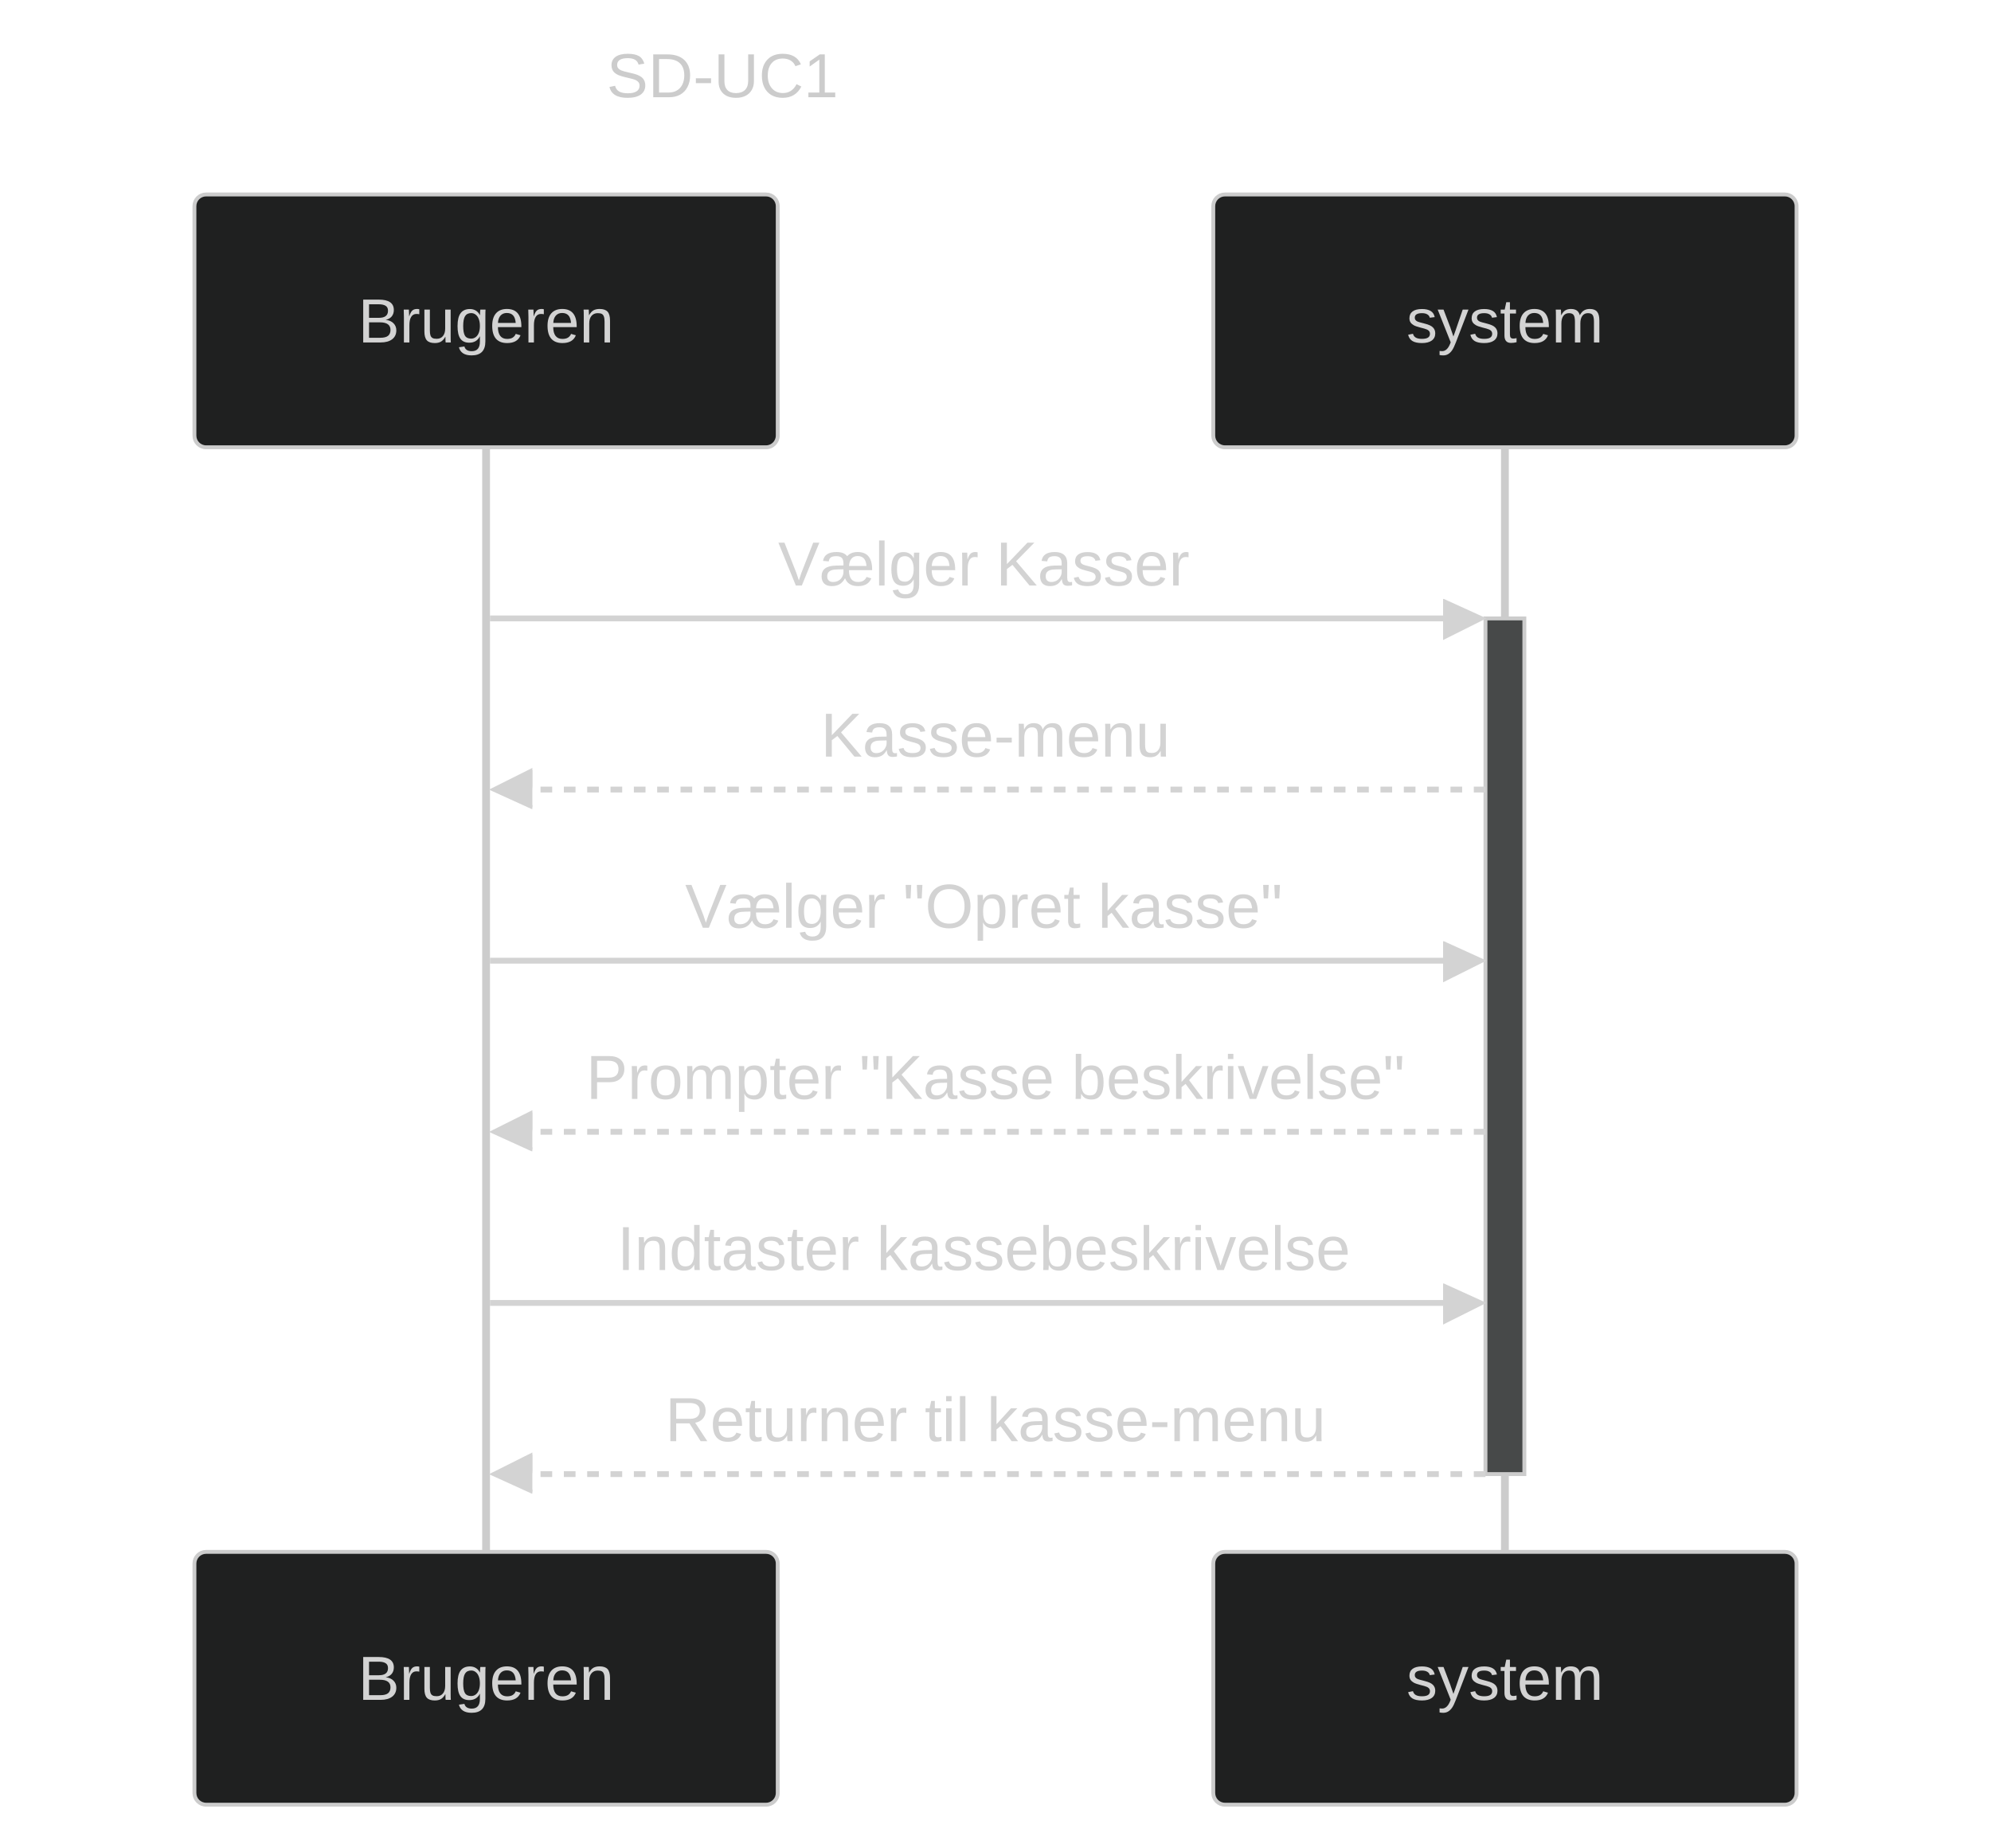
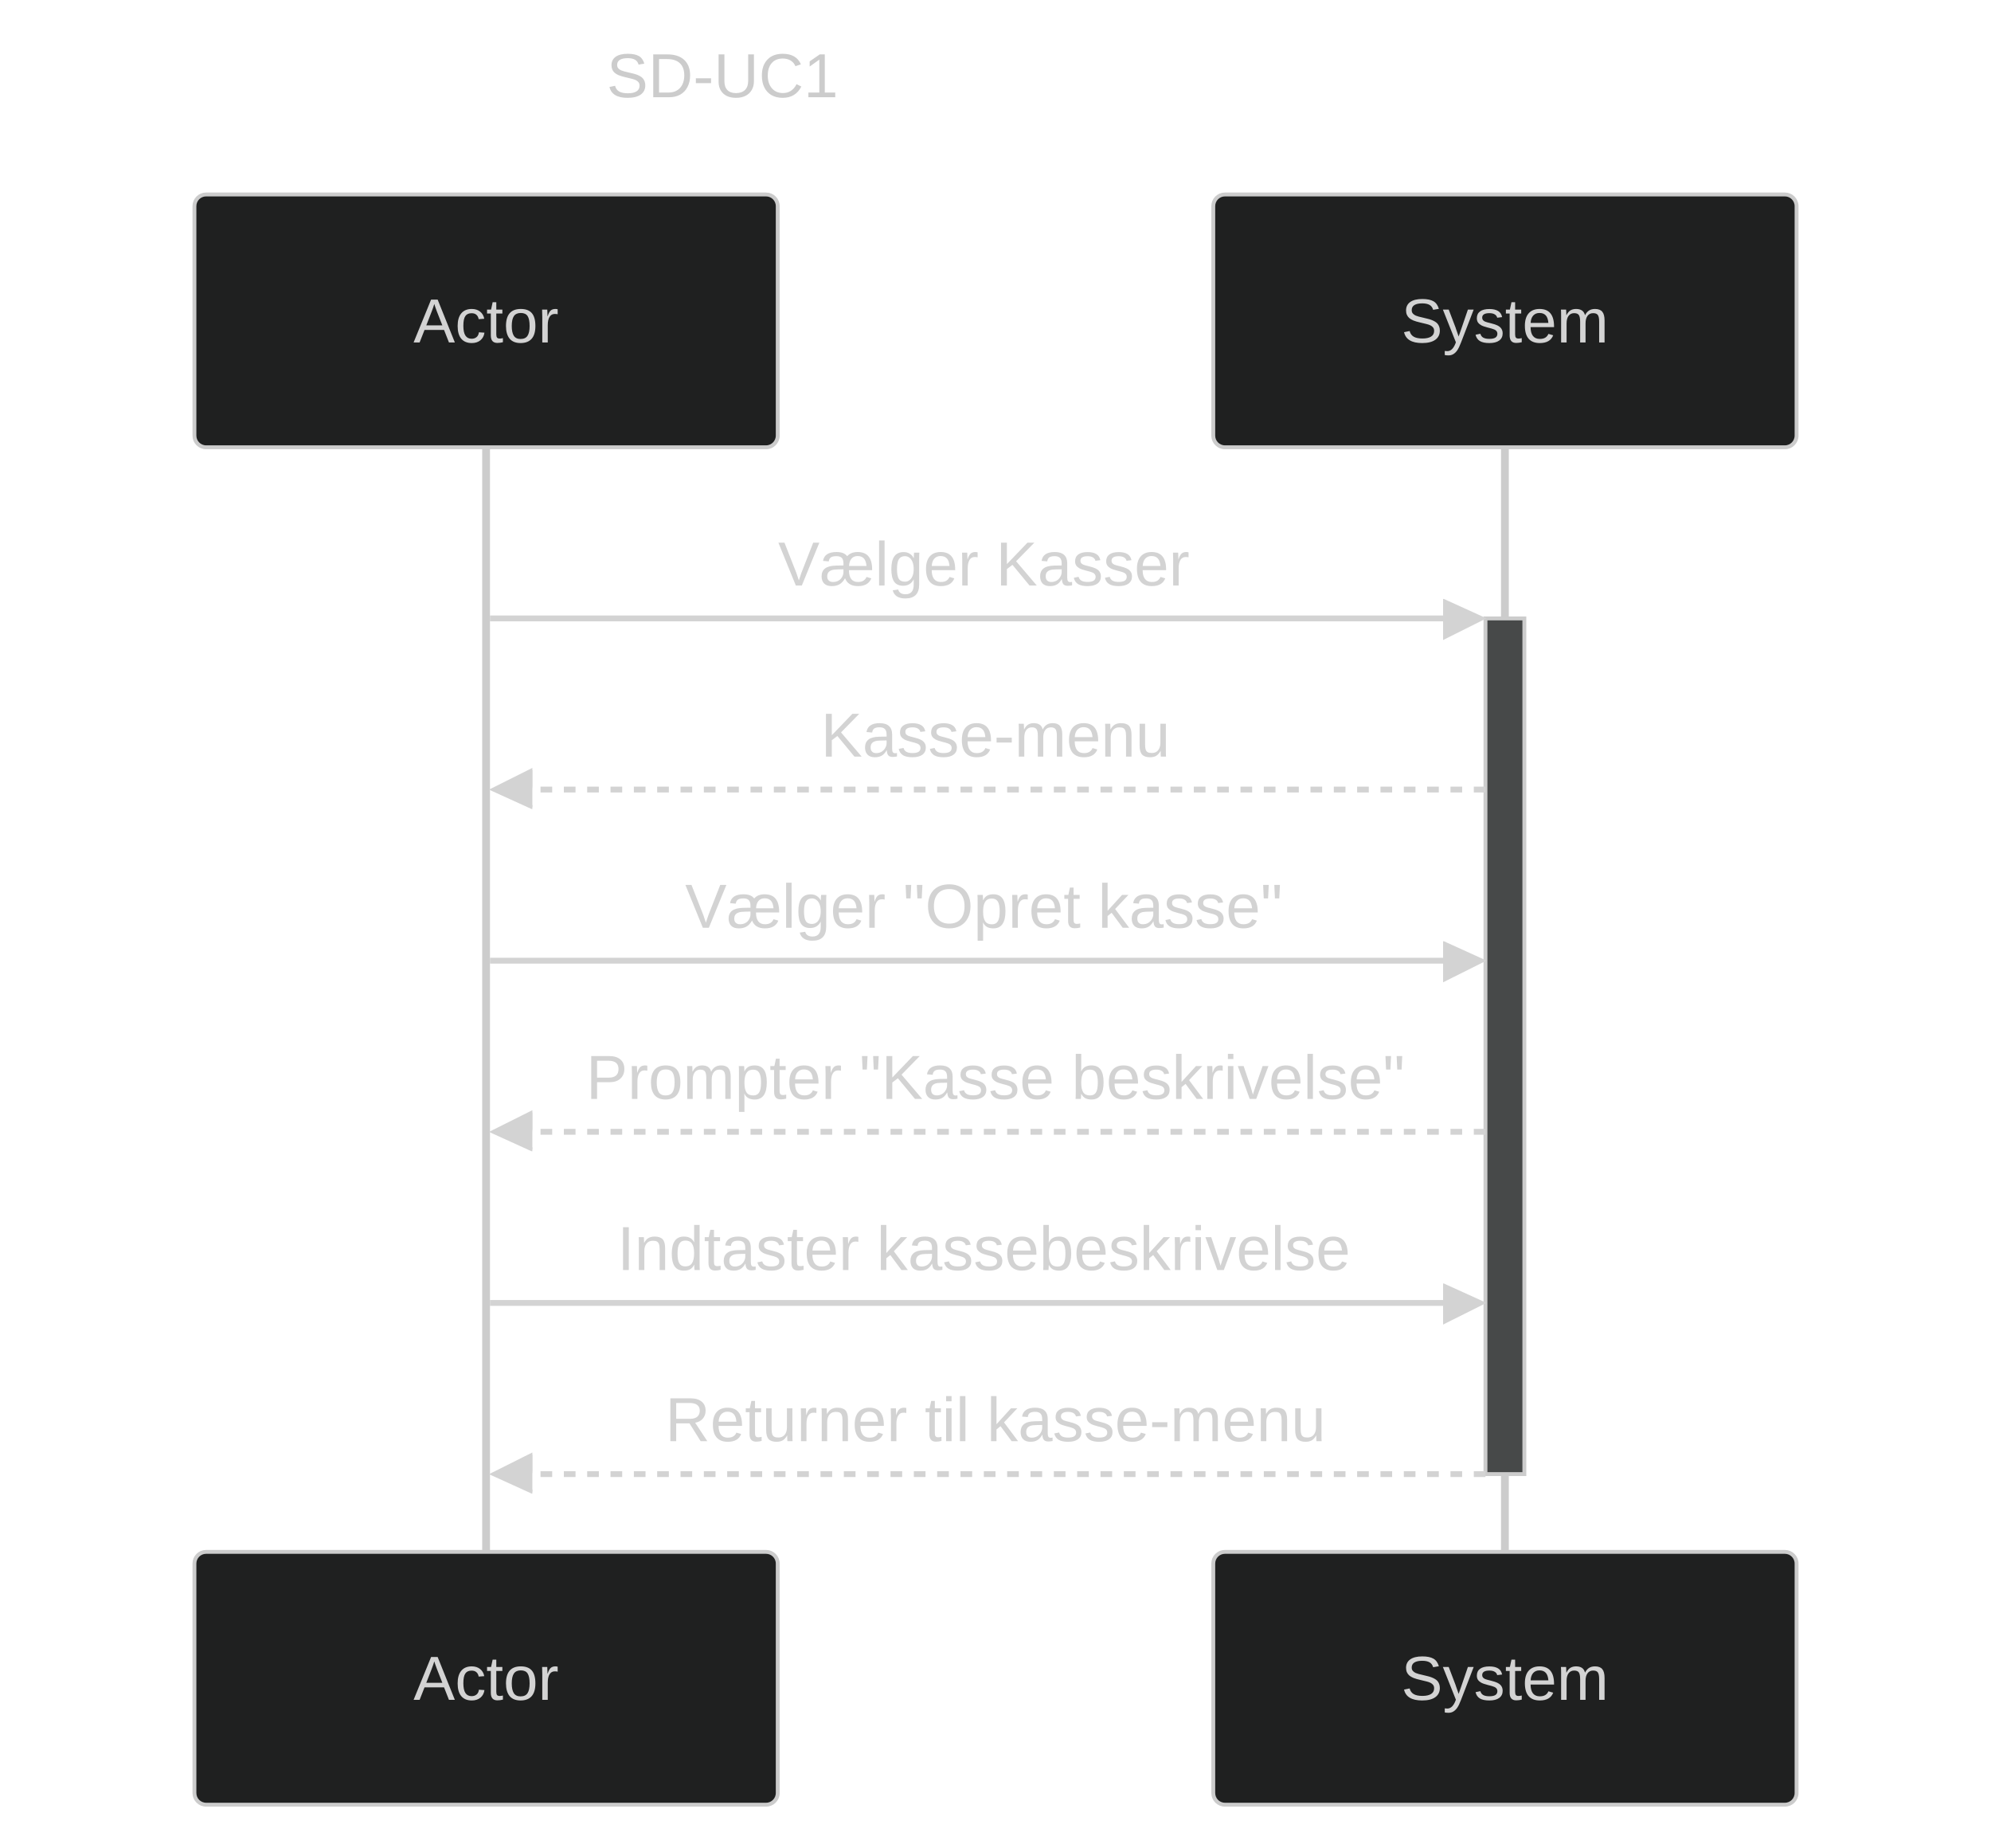
<svg xmlns="http://www.w3.org/2000/svg" aria-roledescription="sequence" role="graphics-document document" viewBox="-50 -50 512 475" style="max-width: 512px;" width="100%" id="mermaidGraphInSVG">
  <g>
-     <rect class="actor actor-bottom" ry="3" rx="3" name="system" height="65" width="150" stroke="#666" fill="#eaeaea" y="349" x="262" />
+     <rect class="actor actor-bottom" ry="3" rx="3" name="System" height="65" width="150" stroke="#666" fill="#eaeaea" y="349" x="262" />
    <text style="text-anchor: middle; font-size: 16px; font-weight: 400;" class="actor actor-box" alignment-baseline="central" dominant-baseline="central" y="381.5" x="337">
-       <tspan dy="0" x="337">system</tspan>
+       <tspan dy="0" x="337">System</tspan>
    </text>
  </g>
  <g>
-     <rect class="actor actor-bottom" ry="3" rx="3" name="Brugeren" height="65" width="150" stroke="#666" fill="#eaeaea" y="349" x="0" />
+     <rect class="actor actor-bottom" ry="3" rx="3" name="User" height="65" width="150" stroke="#666" fill="#eaeaea" y="349" x="0" />
    <text style="text-anchor: middle; font-size: 16px; font-weight: 400;" class="actor actor-box" alignment-baseline="central" dominant-baseline="central" y="381.5" x="75">
-       <tspan dy="0" x="75">Brugeren</tspan>
+       <tspan dy="0" x="75">Actor</tspan>
    </text>
  </g>
  <g>
-     <line name="system" stroke="#999" stroke-width="0.5px" class="actor-line 200" y2="349" x2="337" y1="65" x1="337" id="actor481" />
-     <g id="root-481">
-       <rect class="actor actor-top" ry="3" rx="3" name="system" height="65" width="150" stroke="#666" fill="#eaeaea" y="0" x="262" />
+     <line name="System" stroke="#999" stroke-width="0.5px" class="actor-line 200" y2="349" x2="337" y1="65" x1="337" id="actor1" />
+     <g id="root-1">
+       <rect class="actor actor-top" ry="3" rx="3" name="System" height="65" width="150" stroke="#666" fill="#eaeaea" y="0" x="262" />
      <text style="text-anchor: middle; font-size: 16px; font-weight: 400;" class="actor actor-box" alignment-baseline="central" dominant-baseline="central" y="32.5" x="337">
-         <tspan dy="0" x="337">system</tspan>
+         <tspan dy="0" x="337">System</tspan>
      </text>
    </g>
  </g>
  <g>
-     <line name="Brugeren" stroke="#999" stroke-width="0.5px" class="actor-line 200" y2="349" x2="75" y1="65" x1="75" id="actor480" />
-     <g id="root-480">
-       <rect class="actor actor-top" ry="3" rx="3" name="Brugeren" height="65" width="150" stroke="#666" fill="#eaeaea" y="0" x="0" />
+     <line name="User" stroke="#999" stroke-width="0.5px" class="actor-line 200" y2="349" x2="75" y1="65" x1="75" id="actor0" />
+     <g id="root-0">
+       <rect class="actor actor-top" ry="3" rx="3" name="User" height="65" width="150" stroke="#666" fill="#eaeaea" y="0" x="0" />
      <text style="text-anchor: middle; font-size: 16px; font-weight: 400;" class="actor actor-box" alignment-baseline="central" dominant-baseline="central" y="32.5" x="75">
-         <tspan dy="0" x="75">Brugeren</tspan>
+         <tspan dy="0" x="75">Actor</tspan>
      </text>
    </g>
  </g>
  <style>#mermaidGraphInSVG{font-family:"trebuchet ms",verdana,arial,sans-serif;font-size:16px;fill:#ccc;}#mermaidGraphInSVG .error-icon{fill:#a44141;}#mermaidGraphInSVG .error-text{fill:#ddd;stroke:#ddd;}#mermaidGraphInSVG .edge-thickness-normal{stroke-width:1px;}#mermaidGraphInSVG .edge-thickness-thick{stroke-width:3.5px;}#mermaidGraphInSVG .edge-pattern-solid{stroke-dasharray:0;}#mermaidGraphInSVG .edge-thickness-invisible{stroke-width:0;fill:none;}#mermaidGraphInSVG .edge-pattern-dashed{stroke-dasharray:3;}#mermaidGraphInSVG .edge-pattern-dotted{stroke-dasharray:2;}#mermaidGraphInSVG .marker{fill:lightgrey;stroke:lightgrey;}#mermaidGraphInSVG .marker.cross{stroke:lightgrey;}#mermaidGraphInSVG svg{font-family:"trebuchet ms",verdana,arial,sans-serif;font-size:16px;}#mermaidGraphInSVG p{margin:0;}#mermaidGraphInSVG .actor{stroke:#ccc;fill:#1f2020;}#mermaidGraphInSVG text.actor&gt;tspan{fill:lightgrey;stroke:none;}#mermaidGraphInSVG .actor-line{stroke:#ccc;}#mermaidGraphInSVG .messageLine0{stroke-width:1.5;stroke-dasharray:none;stroke:lightgrey;}#mermaidGraphInSVG .messageLine1{stroke-width:1.5;stroke-dasharray:2,2;stroke:lightgrey;}#mermaidGraphInSVG #arrowhead path{fill:lightgrey;stroke:lightgrey;}#mermaidGraphInSVG .sequenceNumber{fill:black;}#mermaidGraphInSVG #sequencenumber{fill:lightgrey;}#mermaidGraphInSVG #crosshead path{fill:lightgrey;stroke:lightgrey;}#mermaidGraphInSVG .messageText{fill:lightgrey;stroke:none;}#mermaidGraphInSVG .labelBox{stroke:#ccc;fill:#1f2020;}#mermaidGraphInSVG .labelText,#mermaidGraphInSVG .labelText&gt;tspan{fill:lightgrey;stroke:none;}#mermaidGraphInSVG .loopText,#mermaidGraphInSVG .loopText&gt;tspan{fill:lightgrey;stroke:none;}#mermaidGraphInSVG .loopLine{stroke-width:2px;stroke-dasharray:2,2;stroke:#ccc;fill:#ccc;}#mermaidGraphInSVG .note{stroke:hsl(180, 0%, 18.353%);fill:hsl(180, 1.587%, 28.353%);}#mermaidGraphInSVG .noteText,#mermaidGraphInSVG .noteText&gt;tspan{fill:rgb(183.848, 181.552, 181.552);stroke:none;}#mermaidGraphInSVG .activation0{fill:hsl(180, 1.587%, 28.353%);stroke:#ccc;}#mermaidGraphInSVG .activation1{fill:hsl(180, 1.587%, 28.353%);stroke:#ccc;}#mermaidGraphInSVG .activation2{fill:hsl(180, 1.587%, 28.353%);stroke:#ccc;}#mermaidGraphInSVG .actorPopupMenu{position:absolute;}#mermaidGraphInSVG .actorPopupMenuPanel{position:absolute;fill:#1f2020;box-shadow:0px 8px 16px 0px rgba(0,0,0,0.2);filter:drop-shadow(3px 5px 2px rgb(0 0 0 / 0.4));}#mermaidGraphInSVG .actor-man line{stroke:#ccc;fill:#1f2020;}#mermaidGraphInSVG .actor-man circle,#mermaidGraphInSVG line{stroke:#ccc;fill:#1f2020;stroke-width:2px;}#mermaidGraphInSVG :root{--mermaid-font-family:"trebuchet ms",verdana,arial,sans-serif;}</style>
  <g />
  <defs>
    <symbol height="24" width="24" id="computer">
      <path d="M2 2v13h20v-13h-20zm18 11h-16v-9h16v9zm-10.228 6l.466-1h3.524l.467 1h-4.457zm14.228 3h-24l2-6h2.104l-1.33 4h18.45l-1.297-4h2.073l2 6zm-5-10h-14v-7h14v7z" transform="scale(.5)" />
    </symbol>
  </defs>
  <defs>
    <symbol clip-rule="evenodd" fill-rule="evenodd" id="database">
      <path d="M12.258.001l.256.004.255.005.253.008.251.01.249.012.247.015.246.016.242.019.241.02.239.023.236.024.233.027.231.028.229.031.225.032.223.034.22.036.217.038.214.04.211.041.208.043.205.045.201.046.198.048.194.05.191.051.187.053.183.054.18.056.175.057.172.059.168.06.163.061.16.063.155.064.15.066.074.033.073.033.071.034.07.034.069.035.068.035.067.035.066.035.064.036.064.036.062.036.06.036.06.037.058.037.058.037.055.038.055.038.053.038.052.038.051.039.05.039.048.039.047.039.045.04.044.04.043.04.041.04.04.041.039.041.037.041.036.041.034.041.033.042.032.042.03.042.029.042.027.042.026.043.024.043.023.043.021.043.02.043.018.044.017.043.015.044.013.044.012.044.011.045.009.044.007.045.006.045.004.045.002.045.001.045v17l-.001.045-.002.045-.004.045-.006.045-.007.045-.009.044-.011.045-.012.044-.013.044-.015.044-.017.043-.018.044-.02.043-.021.043-.023.043-.024.043-.026.043-.027.042-.029.042-.03.042-.032.042-.033.042-.034.041-.036.041-.037.041-.039.041-.04.041-.041.04-.043.04-.044.04-.045.04-.047.039-.048.039-.05.039-.051.039-.052.038-.053.038-.055.038-.055.038-.058.037-.058.037-.06.037-.06.036-.062.036-.064.036-.064.036-.066.035-.067.035-.068.035-.069.035-.07.034-.071.034-.073.033-.074.033-.15.066-.155.064-.16.063-.163.061-.168.06-.172.059-.175.057-.18.056-.183.054-.187.053-.191.051-.194.05-.198.048-.201.046-.205.045-.208.043-.211.041-.214.04-.217.038-.22.036-.223.034-.225.032-.229.031-.231.028-.233.027-.236.024-.239.023-.241.02-.242.019-.246.016-.247.015-.249.012-.251.01-.253.008-.255.005-.256.004-.258.001-.258-.001-.256-.004-.255-.005-.253-.008-.251-.01-.249-.012-.247-.015-.245-.016-.243-.019-.241-.02-.238-.023-.236-.024-.234-.027-.231-.028-.228-.031-.226-.032-.223-.034-.22-.036-.217-.038-.214-.04-.211-.041-.208-.043-.204-.045-.201-.046-.198-.048-.195-.05-.19-.051-.187-.053-.184-.054-.179-.056-.176-.057-.172-.059-.167-.06-.164-.061-.159-.063-.155-.064-.151-.066-.074-.033-.072-.033-.072-.034-.07-.034-.069-.035-.068-.035-.067-.035-.066-.035-.064-.036-.063-.036-.062-.036-.061-.036-.06-.037-.058-.037-.057-.037-.056-.038-.055-.038-.053-.038-.052-.038-.051-.039-.049-.039-.049-.039-.046-.039-.046-.04-.044-.04-.043-.04-.041-.04-.04-.041-.039-.041-.037-.041-.036-.041-.034-.041-.033-.042-.032-.042-.03-.042-.029-.042-.027-.042-.026-.043-.024-.043-.023-.043-.021-.043-.02-.043-.018-.044-.017-.043-.015-.044-.013-.044-.012-.044-.011-.045-.009-.044-.007-.045-.006-.045-.004-.045-.002-.045-.001-.045v-17l.001-.045.002-.045.004-.045.006-.045.007-.045.009-.044.011-.045.012-.044.013-.044.015-.044.017-.043.018-.044.02-.043.021-.043.023-.043.024-.043.026-.043.027-.042.029-.042.03-.042.032-.042.033-.042.034-.041.036-.041.037-.041.039-.041.04-.041.041-.04.043-.04.044-.04.046-.04.046-.039.049-.039.049-.039.051-.039.052-.038.053-.038.055-.038.056-.038.057-.037.058-.037.06-.037.061-.036.062-.036.063-.036.064-.036.066-.035.067-.035.068-.035.069-.035.07-.034.072-.034.072-.033.074-.033.151-.066.155-.064.159-.063.164-.061.167-.06.172-.059.176-.057.179-.056.184-.054.187-.053.19-.051.195-.05.198-.048.201-.046.204-.045.208-.043.211-.041.214-.04.217-.038.22-.036.223-.034.226-.032.228-.031.231-.028.234-.027.236-.024.238-.023.241-.02.243-.019.245-.016.247-.015.249-.012.251-.01.253-.008.255-.005.256-.004.258-.001.258.001zm-9.258 20.499v.01l.001.021.003.021.004.022.005.021.006.022.007.022.009.023.01.022.011.023.012.023.013.023.015.023.016.024.017.023.018.024.019.024.021.024.022.025.023.024.024.025.052.049.056.05.061.051.066.051.07.051.075.051.079.052.084.052.088.052.092.052.097.052.102.051.105.052.11.052.114.051.119.051.123.051.127.05.131.05.135.05.139.048.144.049.147.047.152.047.155.047.16.045.163.045.167.043.171.043.176.041.178.041.183.039.187.039.19.037.194.035.197.035.202.033.204.031.209.03.212.029.216.027.219.025.222.024.226.021.23.02.233.018.236.016.24.015.243.012.246.01.249.008.253.005.256.004.259.001.26-.001.257-.004.254-.005.25-.008.247-.011.244-.012.241-.014.237-.016.233-.018.231-.021.226-.021.224-.024.22-.026.216-.027.212-.028.21-.031.205-.031.202-.034.198-.034.194-.036.191-.037.187-.039.183-.04.179-.04.175-.042.172-.043.168-.044.163-.045.16-.046.155-.046.152-.047.148-.048.143-.049.139-.049.136-.05.131-.05.126-.05.123-.051.118-.052.114-.051.11-.052.106-.052.101-.052.096-.052.092-.052.088-.053.083-.051.079-.052.074-.052.07-.051.065-.051.06-.051.056-.05.051-.05.023-.024.023-.025.021-.024.02-.024.019-.024.018-.024.017-.024.015-.023.014-.024.013-.023.012-.023.01-.023.01-.022.008-.022.006-.022.006-.022.004-.022.004-.021.001-.021.001-.021v-4.127l-.077.055-.08.053-.083.054-.085.053-.087.052-.09.052-.093.051-.095.05-.097.05-.1.049-.102.049-.105.048-.106.047-.109.047-.111.046-.114.045-.115.045-.118.044-.12.043-.122.042-.124.042-.126.041-.128.04-.13.04-.132.038-.134.038-.135.037-.138.037-.139.035-.142.035-.143.034-.144.033-.147.032-.148.031-.15.03-.151.03-.153.029-.154.027-.156.027-.158.026-.159.025-.161.024-.162.023-.163.022-.165.021-.166.02-.167.019-.169.018-.169.017-.171.016-.173.015-.173.014-.175.013-.175.012-.177.011-.178.01-.179.008-.179.008-.181.006-.182.005-.182.004-.184.003-.184.002h-.37l-.184-.002-.184-.003-.182-.004-.182-.005-.181-.006-.179-.008-.179-.008-.178-.01-.176-.011-.176-.012-.175-.013-.173-.014-.172-.015-.171-.016-.17-.017-.169-.018-.167-.019-.166-.02-.165-.021-.163-.022-.162-.023-.161-.024-.159-.025-.157-.026-.156-.027-.155-.027-.153-.029-.151-.03-.15-.03-.148-.031-.146-.032-.145-.033-.143-.034-.141-.035-.14-.035-.137-.037-.136-.037-.134-.038-.132-.038-.13-.04-.128-.04-.126-.041-.124-.042-.122-.042-.12-.044-.117-.043-.116-.045-.113-.045-.112-.046-.109-.047-.106-.047-.105-.048-.102-.049-.1-.049-.097-.05-.095-.05-.093-.052-.09-.051-.087-.052-.085-.053-.083-.054-.08-.054-.077-.054v4.127zm0-5.654v.011l.001.021.003.021.004.021.005.022.006.022.007.022.009.022.01.022.011.023.012.023.013.023.015.024.016.023.017.024.018.024.019.024.021.024.022.024.023.025.024.024.052.05.056.05.061.05.066.051.07.051.075.052.079.051.084.052.088.052.092.052.097.052.102.052.105.052.11.051.114.051.119.052.123.05.127.051.131.05.135.049.139.049.144.048.147.048.152.047.155.046.16.045.163.045.167.044.171.042.176.042.178.04.183.04.187.038.19.037.194.036.197.034.202.033.204.032.209.03.212.028.216.027.219.025.222.024.226.022.23.02.233.018.236.016.24.014.243.012.246.01.249.008.253.006.256.003.259.001.26-.001.257-.003.254-.006.25-.008.247-.01.244-.012.241-.015.237-.016.233-.018.231-.02.226-.022.224-.024.22-.025.216-.027.212-.029.21-.03.205-.032.202-.033.198-.035.194-.036.191-.037.187-.039.183-.039.179-.041.175-.042.172-.043.168-.044.163-.045.16-.045.155-.047.152-.047.148-.048.143-.048.139-.05.136-.049.131-.05.126-.051.123-.051.118-.051.114-.052.11-.052.106-.052.101-.052.096-.052.092-.052.088-.052.083-.052.079-.052.074-.051.07-.052.065-.051.06-.05.056-.051.051-.049.023-.025.023-.024.021-.025.02-.024.019-.024.018-.024.017-.024.015-.023.014-.023.013-.024.012-.022.01-.023.01-.023.008-.022.006-.022.006-.022.004-.021.004-.022.001-.021.001-.021v-4.139l-.077.054-.08.054-.083.054-.085.052-.087.053-.09.051-.093.051-.095.051-.097.05-.1.049-.102.049-.105.048-.106.047-.109.047-.111.046-.114.045-.115.044-.118.044-.12.044-.122.042-.124.042-.126.041-.128.04-.13.039-.132.039-.134.038-.135.037-.138.036-.139.036-.142.035-.143.033-.144.033-.147.033-.148.031-.15.03-.151.03-.153.028-.154.028-.156.027-.158.026-.159.025-.161.024-.162.023-.163.022-.165.021-.166.02-.167.019-.169.018-.169.017-.171.016-.173.015-.173.014-.175.013-.175.012-.177.011-.178.009-.179.009-.179.007-.181.007-.182.005-.182.004-.184.003-.184.002h-.37l-.184-.002-.184-.003-.182-.004-.182-.005-.181-.007-.179-.007-.179-.009-.178-.009-.176-.011-.176-.012-.175-.013-.173-.014-.172-.015-.171-.016-.17-.017-.169-.018-.167-.019-.166-.02-.165-.021-.163-.022-.162-.023-.161-.024-.159-.025-.157-.026-.156-.027-.155-.028-.153-.028-.151-.03-.15-.03-.148-.031-.146-.033-.145-.033-.143-.033-.141-.035-.14-.036-.137-.036-.136-.037-.134-.038-.132-.039-.13-.039-.128-.04-.126-.041-.124-.042-.122-.043-.12-.043-.117-.044-.116-.044-.113-.046-.112-.046-.109-.046-.106-.047-.105-.048-.102-.049-.1-.049-.097-.05-.095-.051-.093-.051-.09-.051-.087-.053-.085-.052-.083-.054-.08-.054-.077-.054v4.139zm0-5.666v.011l.001.02.003.022.004.021.005.022.006.021.007.022.009.023.01.022.011.023.012.023.013.023.015.023.016.024.017.024.018.023.019.024.021.025.022.024.023.024.024.025.052.05.056.05.061.05.066.051.07.051.075.052.079.051.084.052.088.052.092.052.097.052.102.052.105.051.11.052.114.051.119.051.123.051.127.05.131.05.135.05.139.049.144.048.147.048.152.047.155.046.16.045.163.045.167.043.171.043.176.042.178.04.183.04.187.038.19.037.194.036.197.034.202.033.204.032.209.03.212.028.216.027.219.025.222.024.226.021.23.02.233.018.236.017.24.014.243.012.246.01.249.008.253.006.256.003.259.001.26-.001.257-.003.254-.006.25-.008.247-.01.244-.013.241-.014.237-.016.233-.018.231-.02.226-.022.224-.024.22-.025.216-.027.212-.029.21-.03.205-.032.202-.033.198-.035.194-.036.191-.037.187-.039.183-.039.179-.041.175-.042.172-.043.168-.044.163-.045.16-.045.155-.047.152-.047.148-.048.143-.049.139-.049.136-.049.131-.051.126-.05.123-.051.118-.052.114-.051.11-.052.106-.052.101-.052.096-.052.092-.052.088-.052.083-.052.079-.052.074-.052.07-.051.065-.051.06-.051.056-.05.051-.049.023-.025.023-.025.021-.024.02-.024.019-.024.018-.024.017-.024.015-.023.014-.024.013-.023.012-.023.01-.022.01-.023.008-.022.006-.022.006-.022.004-.022.004-.021.001-.021.001-.021v-4.153l-.077.054-.08.054-.083.053-.085.053-.087.053-.09.051-.093.051-.095.051-.097.05-.1.049-.102.048-.105.048-.106.048-.109.046-.111.046-.114.046-.115.044-.118.044-.12.043-.122.043-.124.042-.126.041-.128.04-.13.039-.132.039-.134.038-.135.037-.138.036-.139.036-.142.034-.143.034-.144.033-.147.032-.148.032-.15.03-.151.03-.153.028-.154.028-.156.027-.158.026-.159.024-.161.024-.162.023-.163.023-.165.021-.166.02-.167.019-.169.018-.169.017-.171.016-.173.015-.173.014-.175.013-.175.012-.177.01-.178.01-.179.009-.179.007-.181.006-.182.006-.182.004-.184.003-.184.001-.185.001-.185-.001-.184-.001-.184-.003-.182-.004-.182-.006-.181-.006-.179-.007-.179-.009-.178-.01-.176-.01-.176-.012-.175-.013-.173-.014-.172-.015-.171-.016-.17-.017-.169-.018-.167-.019-.166-.02-.165-.021-.163-.023-.162-.023-.161-.024-.159-.024-.157-.026-.156-.027-.155-.028-.153-.028-.151-.03-.15-.03-.148-.032-.146-.032-.145-.033-.143-.034-.141-.034-.14-.036-.137-.036-.136-.037-.134-.038-.132-.039-.13-.039-.128-.041-.126-.041-.124-.041-.122-.043-.12-.043-.117-.044-.116-.044-.113-.046-.112-.046-.109-.046-.106-.048-.105-.048-.102-.048-.1-.05-.097-.049-.095-.051-.093-.051-.09-.052-.087-.052-.085-.053-.083-.053-.08-.054-.077-.054v4.153zm8.74-8.179l-.257.004-.254.005-.25.008-.247.011-.244.012-.241.014-.237.016-.233.018-.231.021-.226.022-.224.023-.22.026-.216.027-.212.028-.21.031-.205.032-.202.033-.198.034-.194.036-.191.038-.187.038-.183.04-.179.041-.175.042-.172.043-.168.043-.163.045-.16.046-.155.046-.152.048-.148.048-.143.048-.139.049-.136.05-.131.05-.126.051-.123.051-.118.051-.114.052-.11.052-.106.052-.101.052-.096.052-.092.052-.088.052-.083.052-.079.052-.074.051-.07.052-.065.051-.06.05-.056.05-.051.05-.023.025-.023.024-.021.024-.02.025-.019.024-.018.024-.017.023-.015.024-.014.023-.013.023-.012.023-.01.023-.01.022-.008.022-.006.023-.006.021-.004.022-.004.021-.001.021-.001.021.001.021.001.021.004.021.004.022.006.021.006.023.008.022.01.022.01.023.012.023.013.023.014.023.015.024.017.023.018.024.019.024.02.025.021.024.023.024.023.025.051.05.056.05.06.05.065.051.07.052.074.051.079.052.083.052.088.052.092.052.096.052.101.052.106.052.11.052.114.052.118.051.123.051.126.051.131.05.136.05.139.049.143.048.148.048.152.048.155.046.16.046.163.045.168.043.172.043.175.042.179.041.183.04.187.038.191.038.194.036.198.034.202.033.205.032.21.031.212.028.216.027.22.026.224.023.226.022.231.021.233.018.237.016.241.014.244.012.247.011.25.008.254.005.257.004.26.001.26-.001.257-.004.254-.005.25-.008.247-.011.244-.012.241-.014.237-.016.233-.018.231-.021.226-.022.224-.023.22-.026.216-.027.212-.028.21-.031.205-.032.202-.033.198-.034.194-.036.191-.038.187-.038.183-.04.179-.041.175-.042.172-.043.168-.043.163-.045.16-.046.155-.046.152-.048.148-.048.143-.048.139-.049.136-.05.131-.05.126-.051.123-.051.118-.051.114-.052.11-.052.106-.052.101-.052.096-.052.092-.052.088-.052.083-.052.079-.052.074-.051.07-.052.065-.051.06-.05.056-.05.051-.05.023-.025.023-.024.021-.024.02-.025.019-.024.018-.024.017-.023.015-.024.014-.023.013-.023.012-.023.01-.023.01-.022.008-.022.006-.023.006-.021.004-.022.004-.021.001-.021.001-.021-.001-.021-.001-.021-.004-.021-.004-.022-.006-.021-.006-.023-.008-.022-.01-.022-.01-.023-.012-.023-.013-.023-.014-.023-.015-.024-.017-.023-.018-.024-.019-.024-.02-.025-.021-.024-.023-.024-.023-.025-.051-.05-.056-.05-.06-.05-.065-.051-.07-.052-.074-.051-.079-.052-.083-.052-.088-.052-.092-.052-.096-.052-.101-.052-.106-.052-.11-.052-.114-.052-.118-.051-.123-.051-.126-.051-.131-.05-.136-.05-.139-.049-.143-.048-.148-.048-.152-.048-.155-.046-.16-.046-.163-.045-.168-.043-.172-.043-.175-.042-.179-.041-.183-.04-.187-.038-.191-.038-.194-.036-.198-.034-.202-.033-.205-.032-.21-.031-.212-.028-.216-.027-.22-.026-.224-.023-.226-.022-.231-.021-.233-.018-.237-.016-.241-.014-.244-.012-.247-.011-.25-.008-.254-.005-.257-.004-.26-.001-.26.001z" transform="scale(.5)" />
    </symbol>
  </defs>
  <defs>
    <symbol height="24" width="24" id="clock">
      <path d="M12 2c5.514 0 10 4.486 10 10s-4.486 10-10 10-10-4.486-10-10 4.486-10 10-10zm0-2c-6.627 0-12 5.373-12 12s5.373 12 12 12 12-5.373 12-12-5.373-12-12-12zm5.848 12.459c.202.038.202.333.001.372-1.907.361-6.045 1.111-6.547 1.111-.719 0-1.301-.582-1.301-1.301 0-.512.77-5.447 1.125-7.445.034-.192.312-.181.343.014l.985 6.238 5.394 1.011z" transform="scale(.5)" />
    </symbol>
  </defs>
  <defs>
    <marker orient="auto-start-reverse" markerHeight="12" markerWidth="12" markerUnits="userSpaceOnUse" refY="5" refX="7.9" id="arrowhead">
      <path d="M -1 0 L 10 5 L 0 10 z" />
    </marker>
  </defs>
  <defs>
    <marker refY="4.5" refX="4" orient="auto" markerHeight="8" markerWidth="15" id="crosshead">
      <path style="stroke-dasharray: 0, 0;" d="M 1,2 L 6,7 M 6,2 L 1,7" stroke-width="1pt" stroke="#000000" fill="none" />
    </marker>
  </defs>
  <defs>
    <marker orient="auto" markerHeight="28" markerWidth="20" refY="7" refX="15.5" id="filled-head">
      <path d="M 18,7 L9,13 L14,7 L9,1 Z" />
    </marker>
  </defs>
  <defs>
    <marker orient="auto" markerHeight="40" markerWidth="60" refY="15" refX="15" id="sequencenumber">
      <circle r="6" cy="15" cx="15" />
    </marker>
  </defs>
  <g>
    <rect class="activation0" height="220" width="10" stroke="#666" fill="#EDF2AE" y="109" x="332" />
  </g>
  <text style="font-size: 16px; font-weight: 400;" dy="1em" class="messageText" alignment-baseline="middle" dominant-baseline="middle" text-anchor="middle" y="80" x="203">Vælger Kasser</text>
  <line style="fill: none;" marker-end="url(#arrowhead)" stroke="none" stroke-width="2" class="messageLine0" y2="109" x2="329" y1="109" x1="76" />
  <text style="font-size: 16px; font-weight: 400;" dy="1em" class="messageText" alignment-baseline="middle" dominant-baseline="middle" text-anchor="middle" y="124" x="206">Kasse-menu</text>
  <line style="stroke-dasharray: 3, 3; fill: none;" marker-end="url(#arrowhead)" stroke="none" stroke-width="2" class="messageLine1" y2="153" x2="79" y1="153" x1="332" />
  <text style="font-size: 16px; font-weight: 400;" dy="1em" class="messageText" alignment-baseline="middle" dominant-baseline="middle" text-anchor="middle" y="168" x="203">Vælger "Opret kasse"</text>
  <line style="fill: none;" marker-end="url(#arrowhead)" stroke="none" stroke-width="2" class="messageLine0" y2="197" x2="329" y1="197" x1="76" />
  <text style="font-size: 16px; font-weight: 400;" dy="1em" class="messageText" alignment-baseline="middle" dominant-baseline="middle" text-anchor="middle" y="212" x="206">Prompter "Kasse beskrivelse"</text>
  <line style="stroke-dasharray: 3, 3; fill: none;" marker-end="url(#arrowhead)" stroke="none" stroke-width="2" class="messageLine1" y2="241" x2="79" y1="241" x1="332" />
  <text style="font-size: 16px; font-weight: 400;" dy="1em" class="messageText" alignment-baseline="middle" dominant-baseline="middle" text-anchor="middle" y="256" x="203">Indtaster kassebeskrivelse</text>
  <line style="fill: none;" marker-end="url(#arrowhead)" stroke="none" stroke-width="2" class="messageLine0" y2="285" x2="329" y1="285" x1="76" />
  <text style="font-size: 16px; font-weight: 400;" dy="1em" class="messageText" alignment-baseline="middle" dominant-baseline="middle" text-anchor="middle" y="300" x="206">Returner til kasse-menu</text>
  <line style="stroke-dasharray: 3, 3; fill: none;" marker-end="url(#arrowhead)" stroke="none" stroke-width="2" class="messageLine1" y2="329" x2="79" y1="329" x1="332" />
  <text y="-25" x="106">SD-UC1</text>
</svg>
